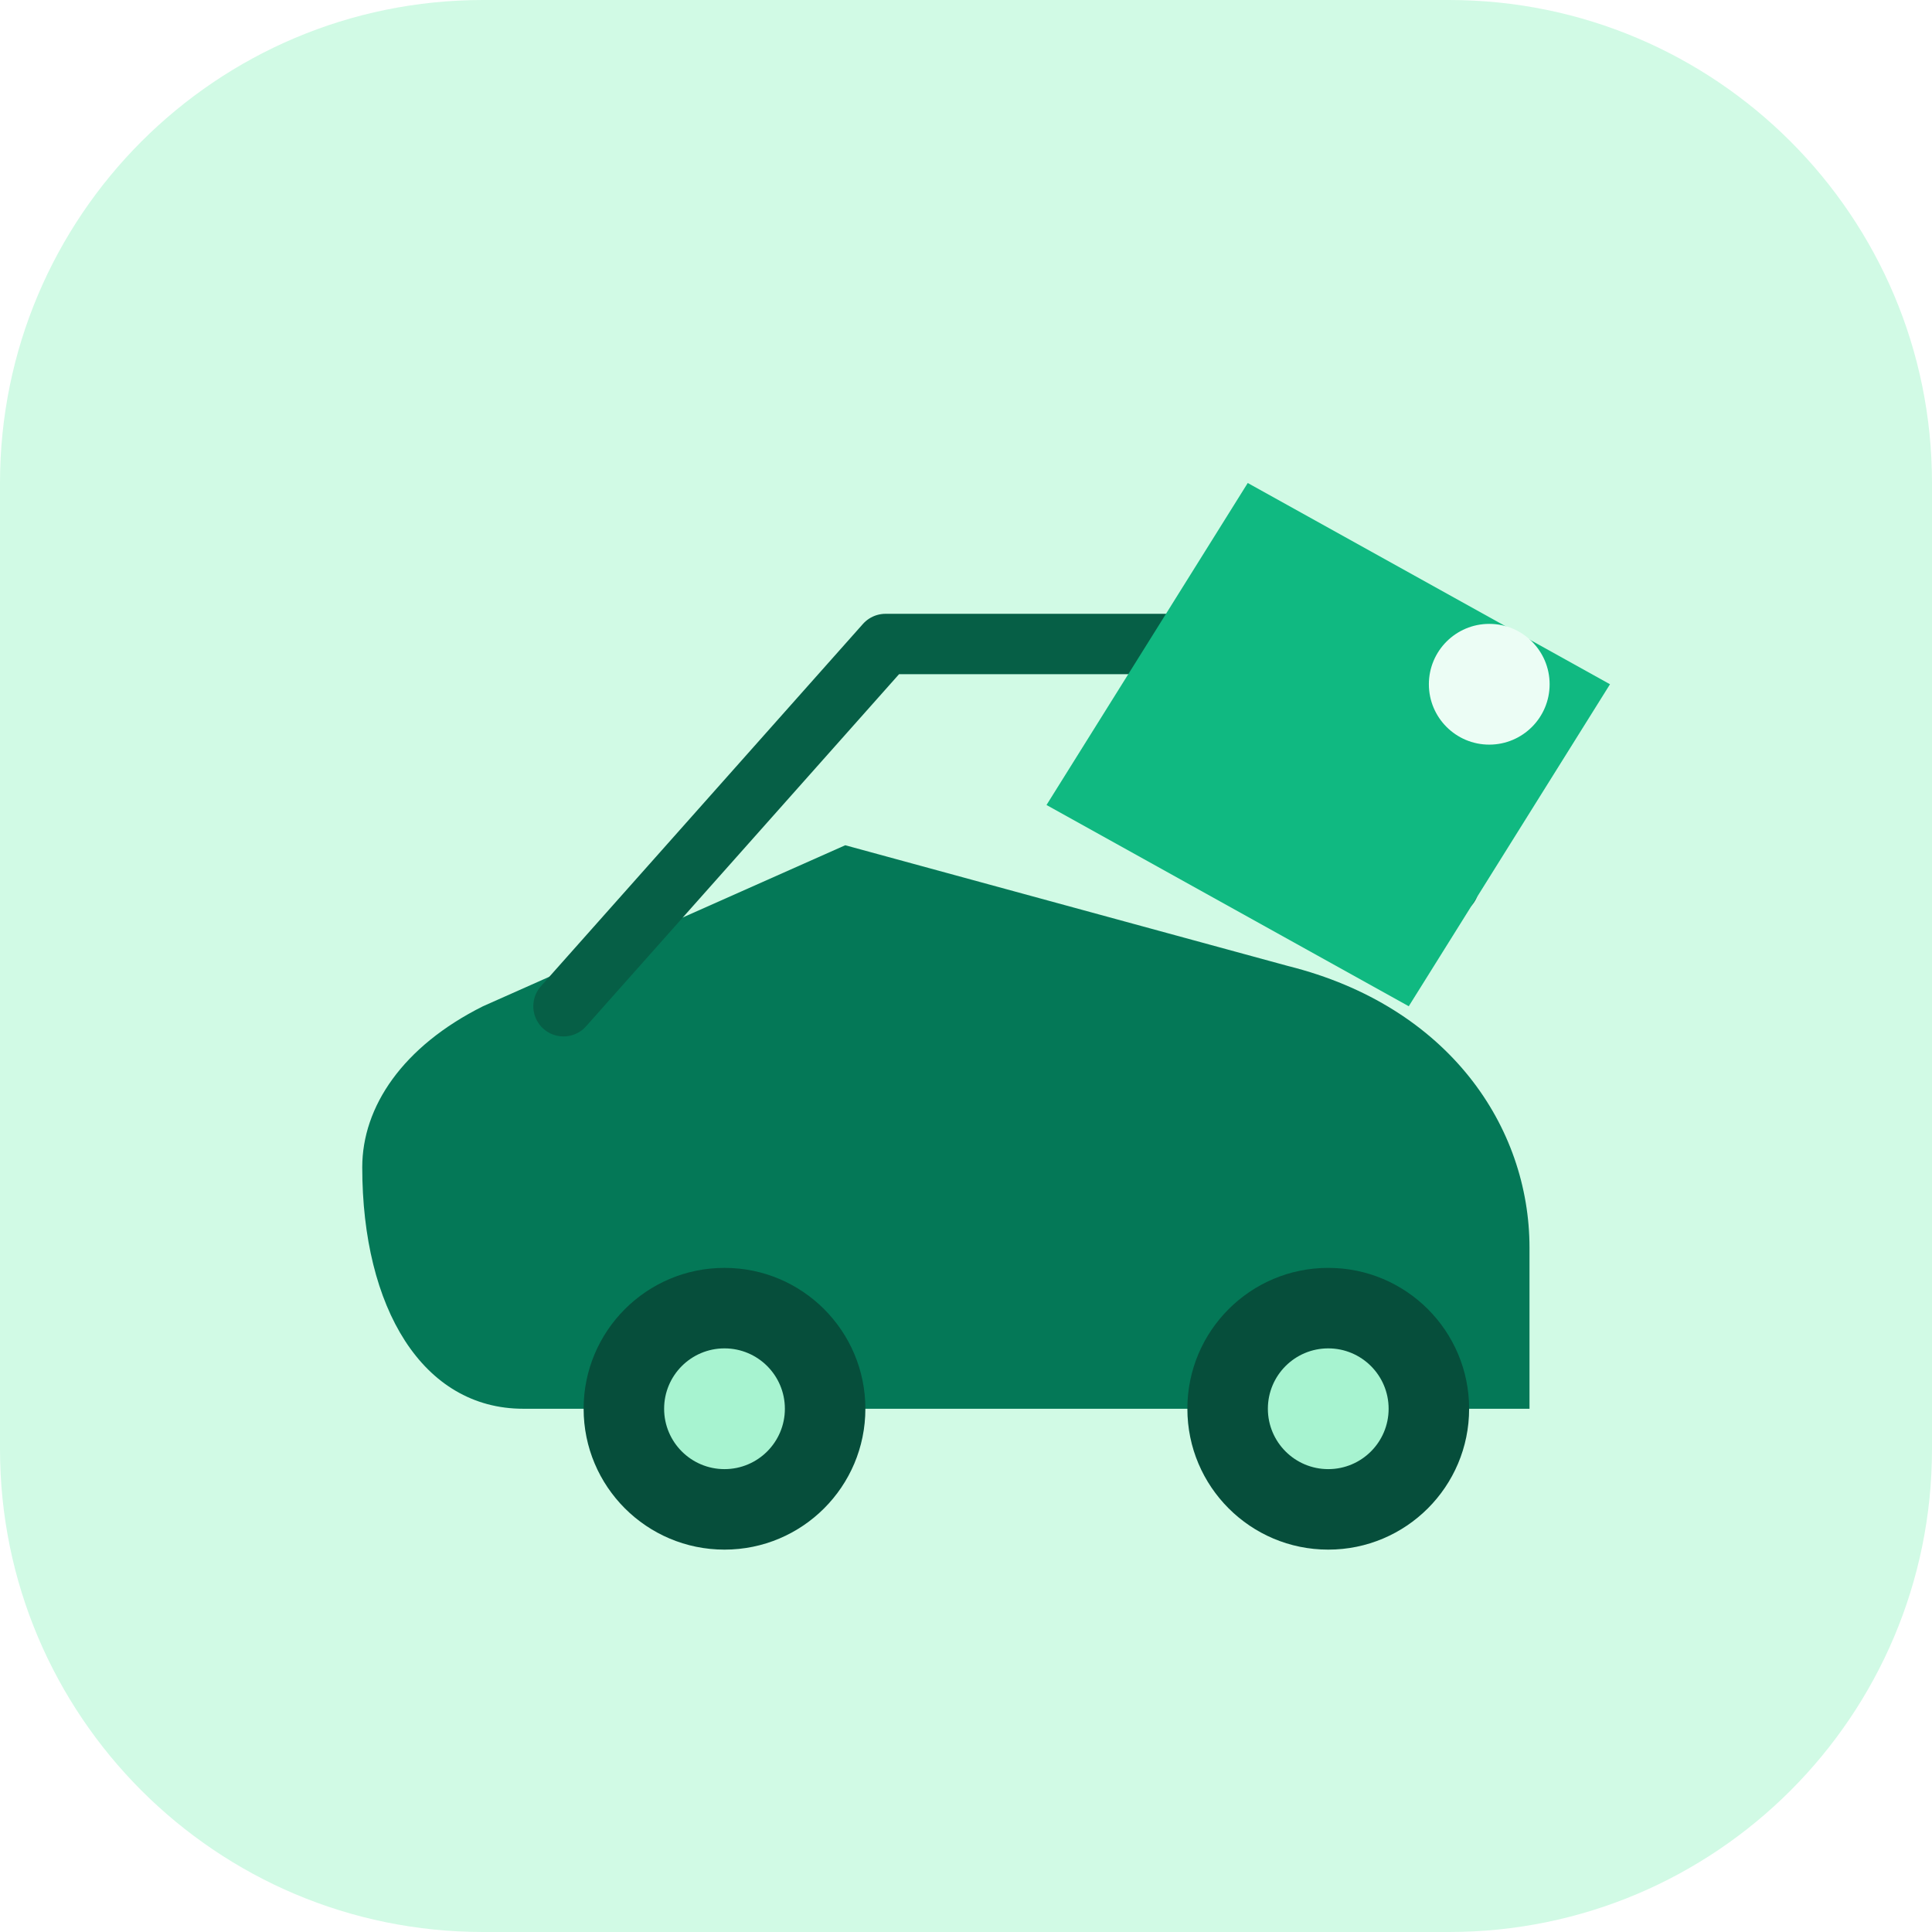
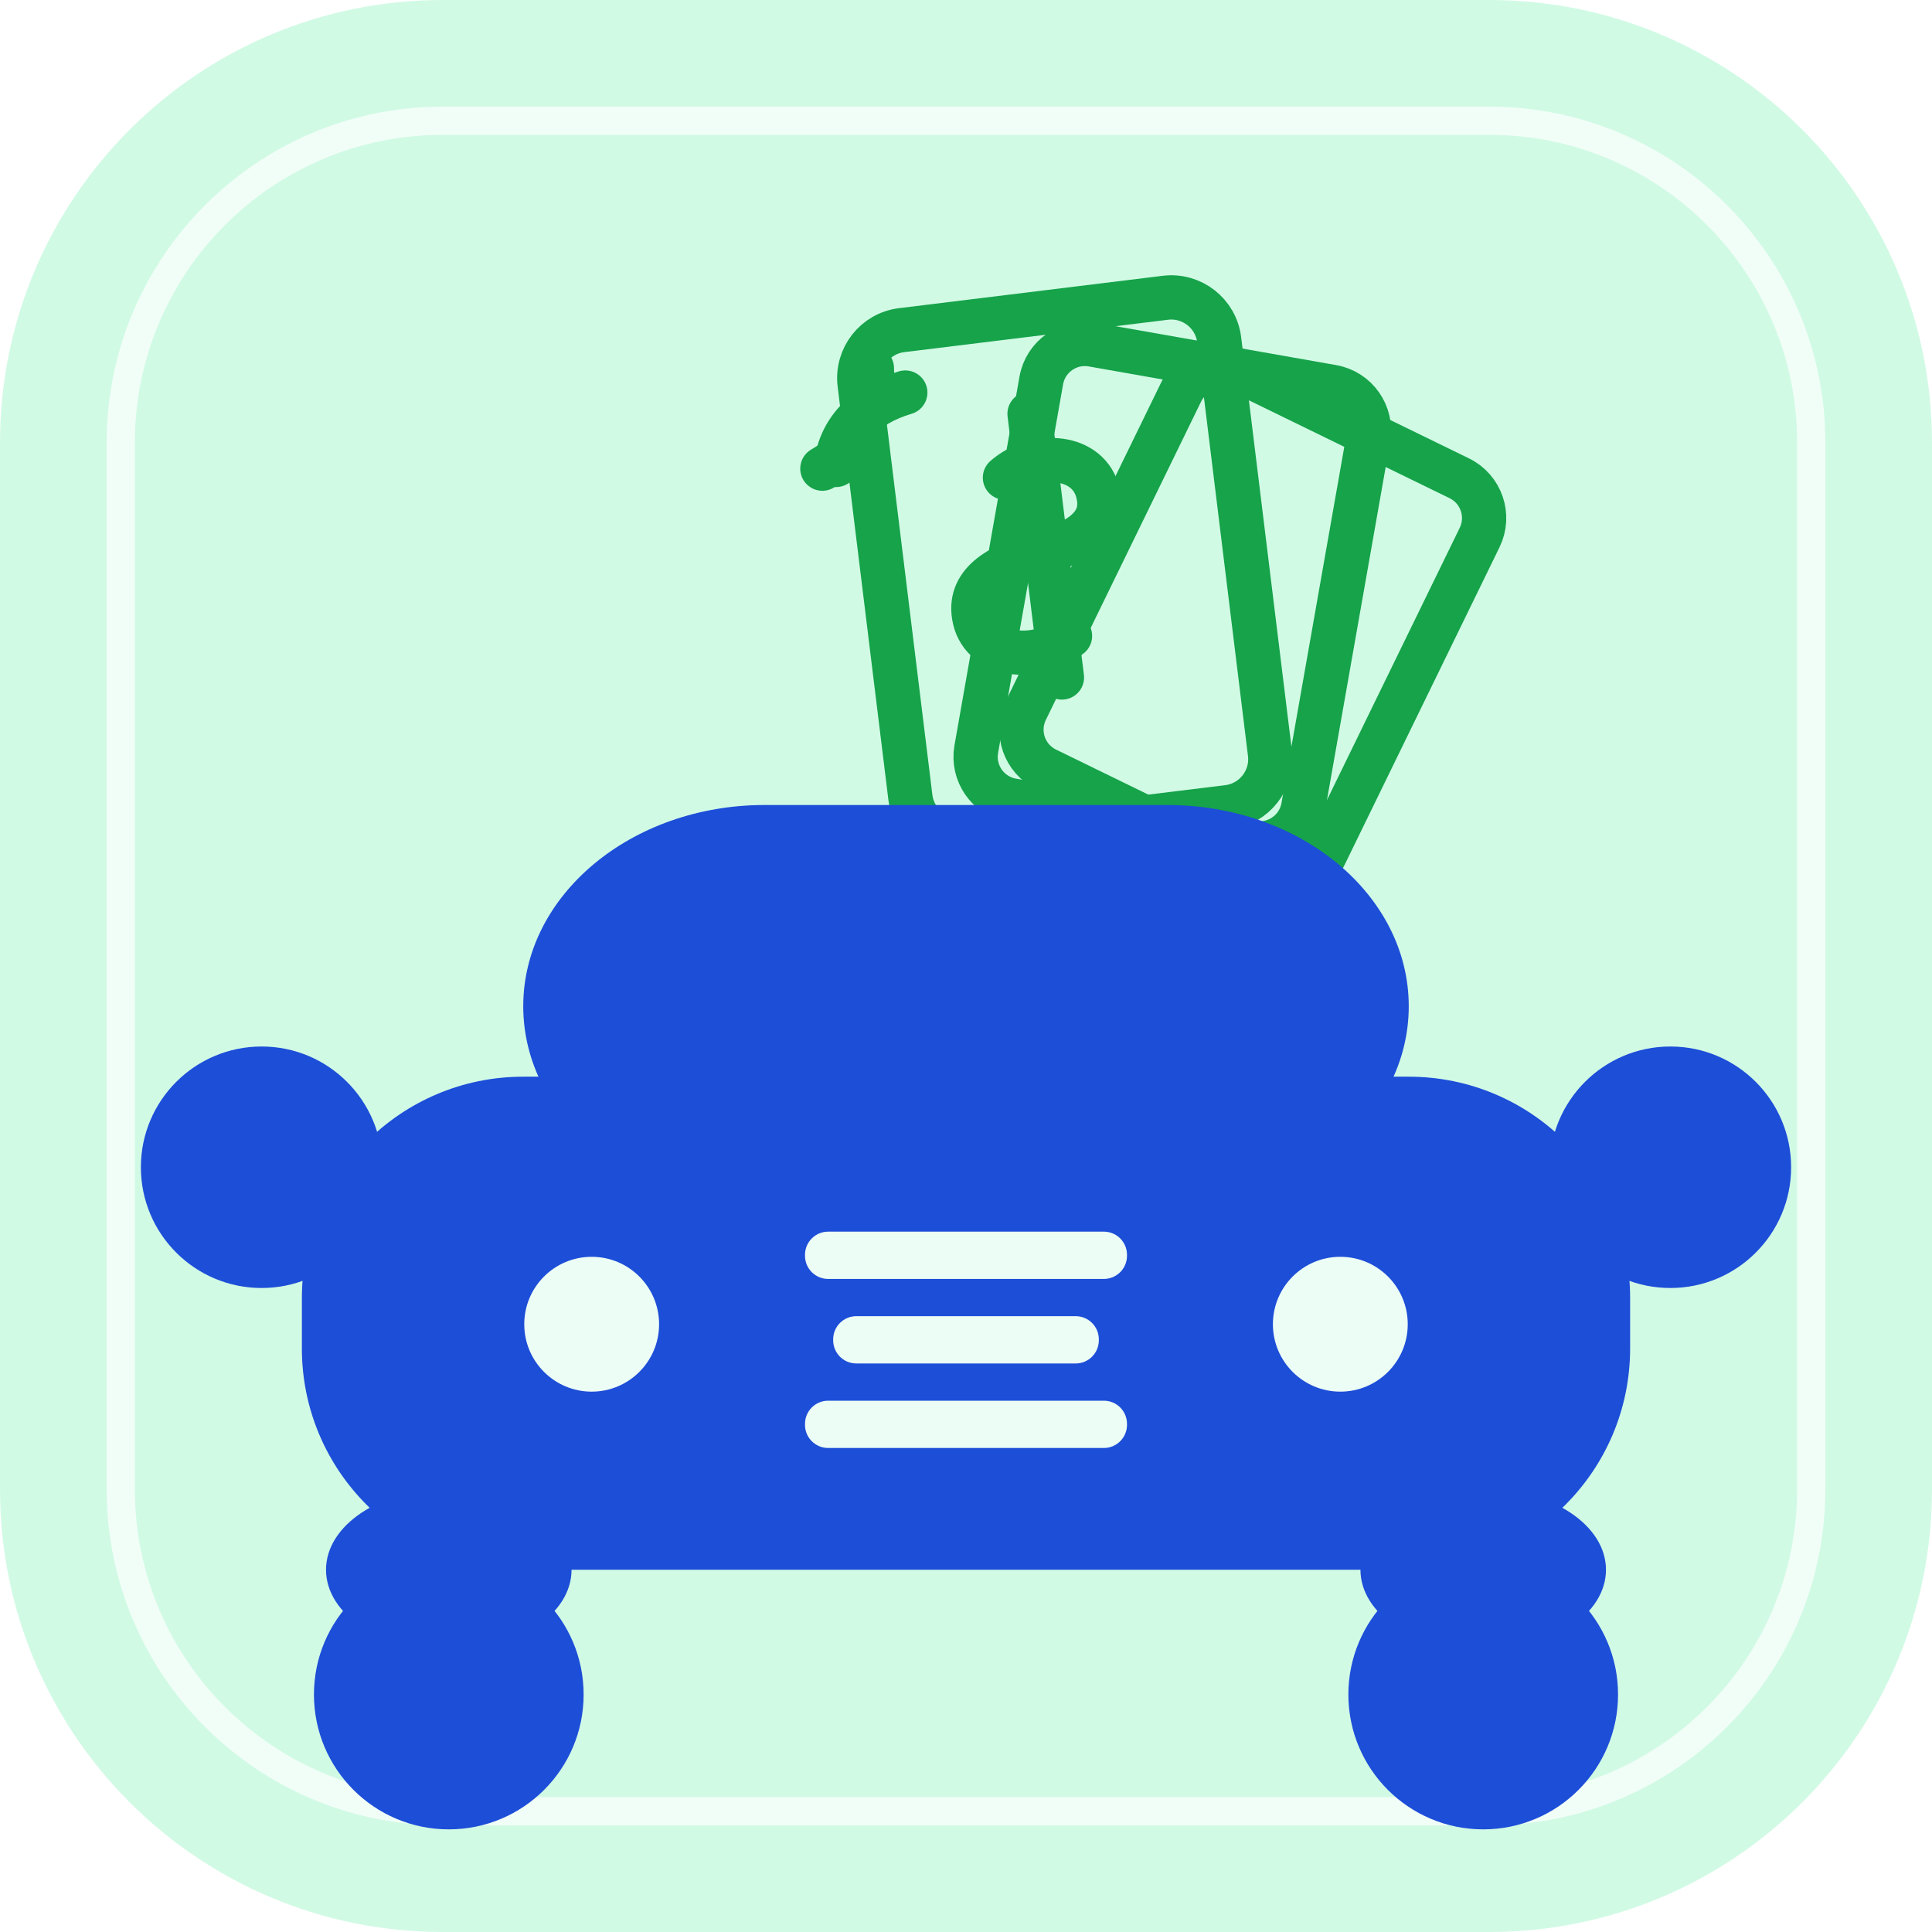
- <svg xmlns="http://www.w3.org/2000/svg" viewBox="0 0 96 96" fill="none">
-   <rect width="96" height="96" rx="24" fill="#D1FAE5" />
-   <path d="M18 58c0-3 2-6 6-8l18-8 22 6c8 2 12 8 12 14v8H26c-5 0-8-5-8-12z" fill="#047857" />
-   <path d="M28 50l16-18h18l10 12" stroke="#065F46" stroke-width="3" stroke-linecap="round" stroke-linejoin="round" />
-   <circle cx="36" cy="70" r="7" fill="#064E3B" />
-   <circle cx="36" cy="70" r="3" fill="#A7F3D0" />
-   <circle cx="66" cy="70" r="7" fill="#064E3B" />
-   <circle cx="66" cy="70" r="3" fill="#A7F3D0" />
-   <path d="M62 24l18 10-10 16-18-10 10-16z" fill="#10B981" />
-   <circle cx="74" cy="34" r="3" fill="#ECFDF5" />
+ <svg xmlns="http://www.w3.org/2000/svg" viewBox="0 0 96 96" fill="none" role="img" aria-label="Sale">
+   <rect width="96" height="96" rx="22" fill="#D1FAE5" />
+   <rect x="6" y="6" width="84" height="84" rx="16" fill="none" stroke="rgba(255,255,255,0.7)" stroke-width="1.4" />
+   <g class="hub-art-bills" fill="none" stroke="#16A34A" stroke-width="2.2" stroke-linecap="round" stroke-linejoin="round">
+     <rect x="54" y="20" width="16.5" height="22" rx="2.2" transform="rotate(26 62.25 31)" />
+     <rect x="50" y="18" width="16.5" height="23" rx="2.2" transform="rotate(10 58.25 29.5)" />
+     <g transform="rotate(-7 53 29)">
+       <rect x="44" y="15.5" width="18" height="25.5" rx="2.4" />
+       <path d="M50.6 23.4c1.7-1.15 4.3-.65 4.5 1.35.2 1.85-1.7 2.35-3.5 2.65-1.75.3-3.55.95-3.35 2.8.2 1.9 2.75 2.55 4.6 1.4" />
+       <path d="M52.2 20.4v13.2" />
+       <path d="M46.2 18.6c-2.1.35-3.45 1.5-3.85 3.15" />
+       <path d="M44.7 17.2c-.15 2.25-1.15 3.85-3.05 4.65" />
+     </g>
+   </g>
+   <g fill="#1D4ED8">
+     <rect x="26" y="40" width="44" height="20" rx="12" />
+     <rect x="15" y="53.5" width="66" height="24.5" rx="11" />
+     <circle cx="13" cy="58" r="6" />
+     <circle cx="83" cy="58" r="6" />
+     <rect x="16.2" y="74" width="12.2" height="8" rx="6" />
+     <circle cx="22.3" cy="84.2" r="6.7" />
+     <rect x="67.6" y="74" width="12.2" height="8" rx="6" />
+     <circle cx="73.7" cy="84.2" r="6.7" />
+   </g>
+   <circle cx="29.4" cy="65.8" r="3.35" fill="#ECFDF5" />
+   <circle cx="66.6" cy="65.8" r="3.35" fill="#ECFDF5" />
+   <rect x="40" y="61.2" width="16" height="2.35" rx="1.15" fill="#ECFDF5" />
+   <rect x="41.4" y="65.4" width="13.2" height="2.35" rx="1.15" fill="#ECFDF5" />
+   <rect x="40" y="69.6" width="16" height="2.35" rx="1.15" fill="#ECFDF5" />
</svg>
